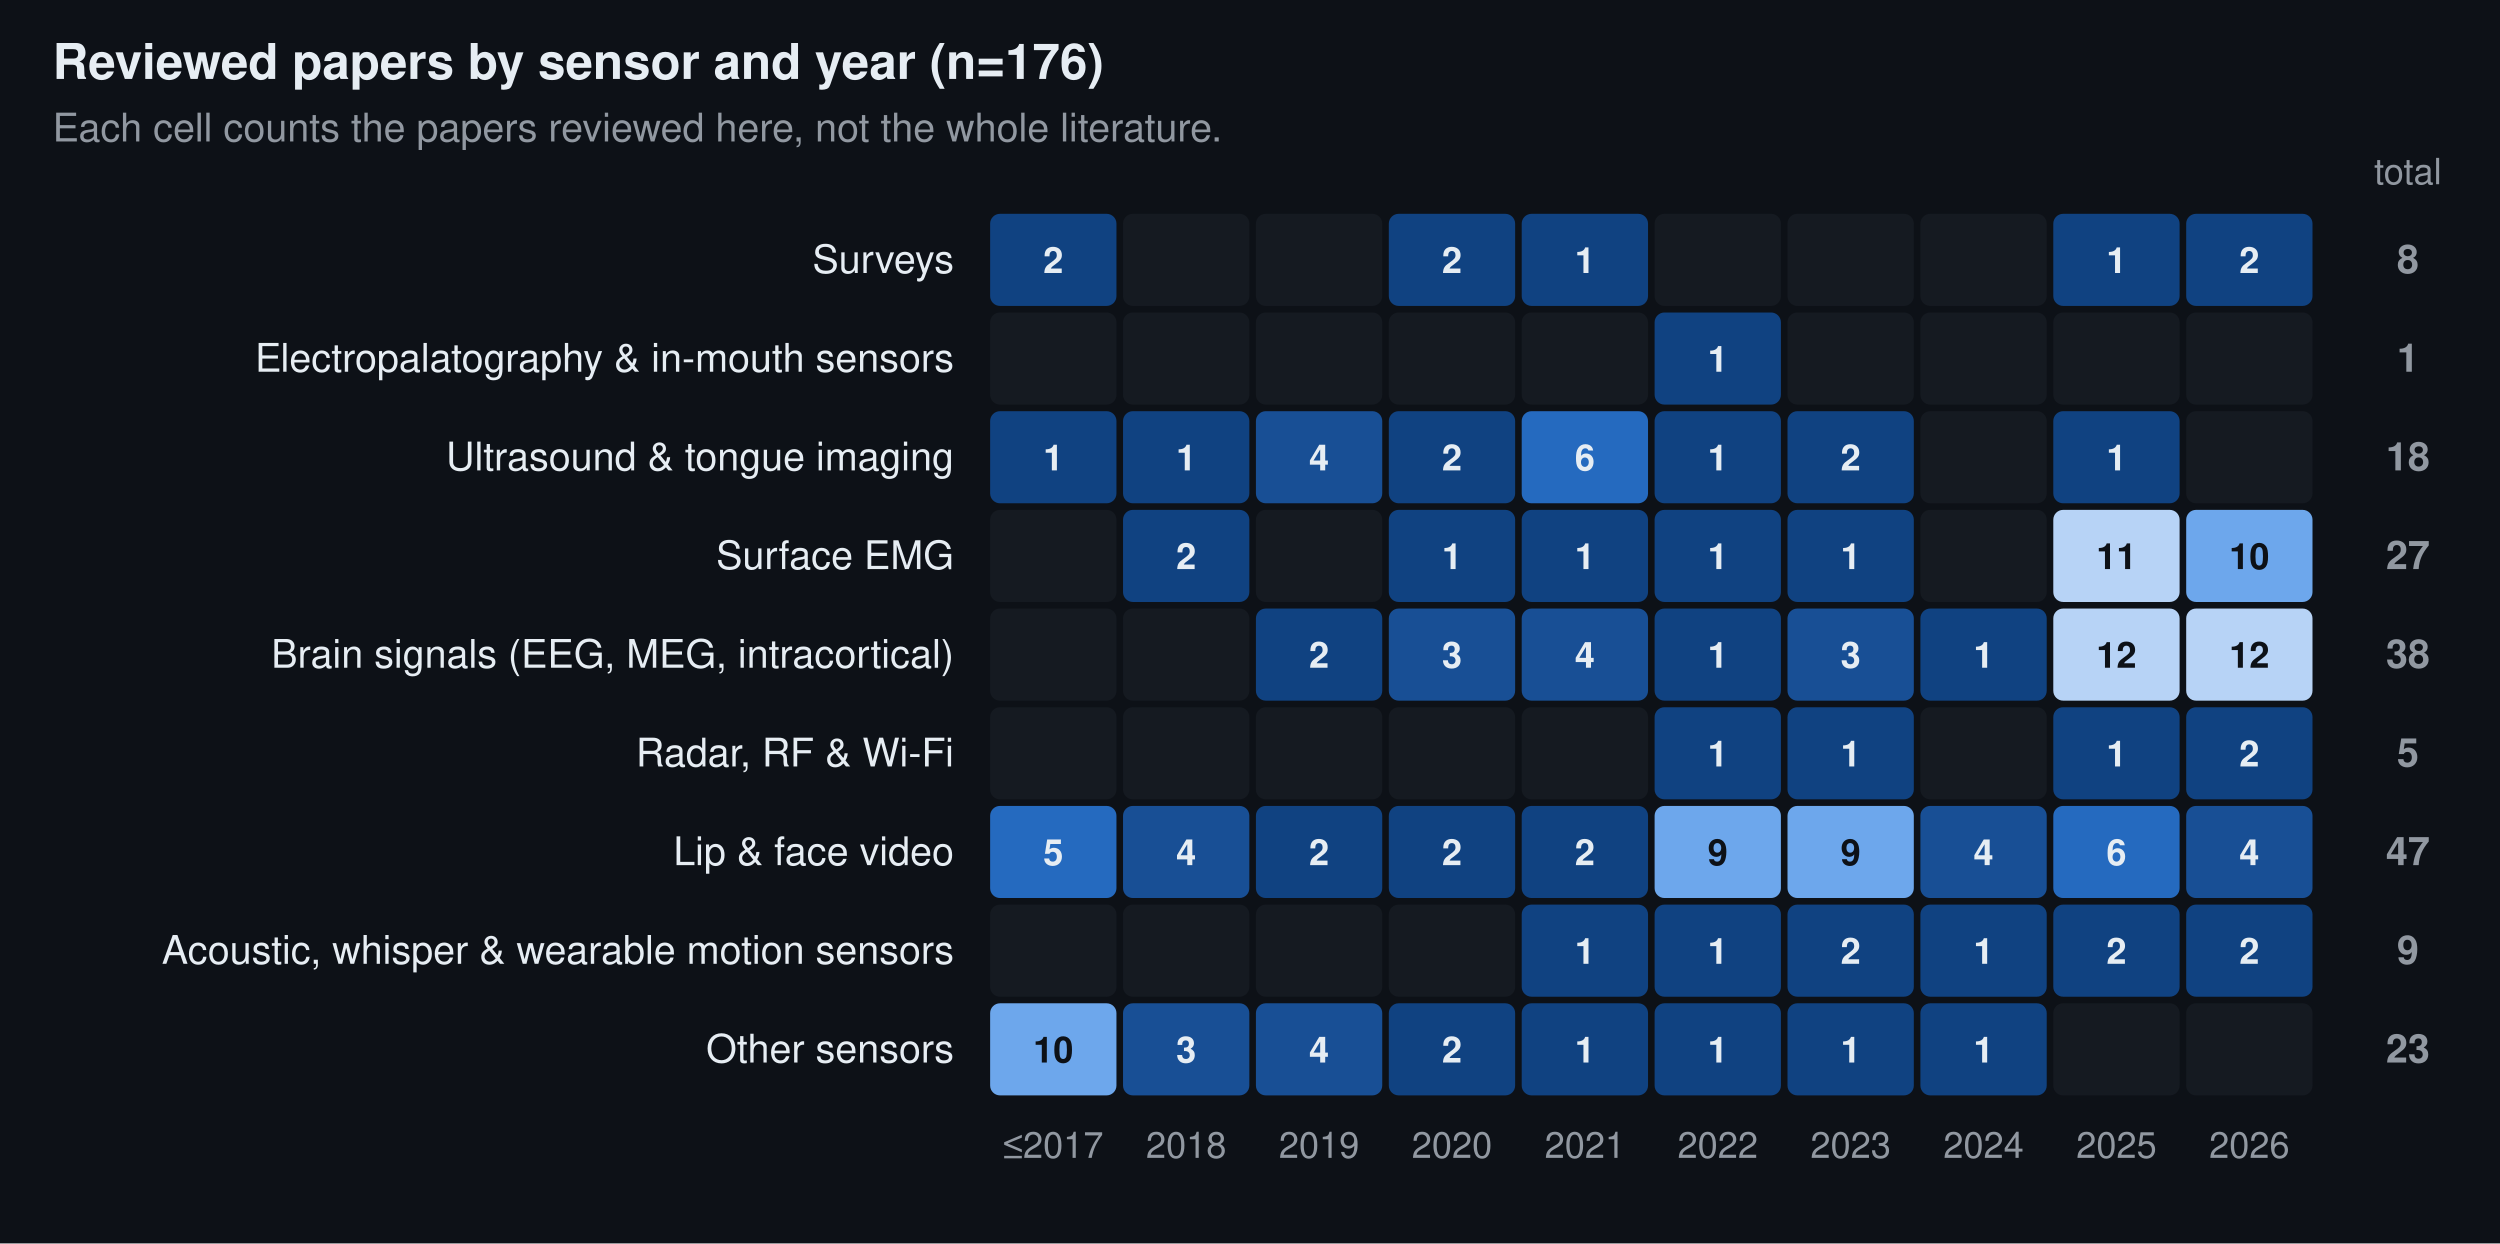
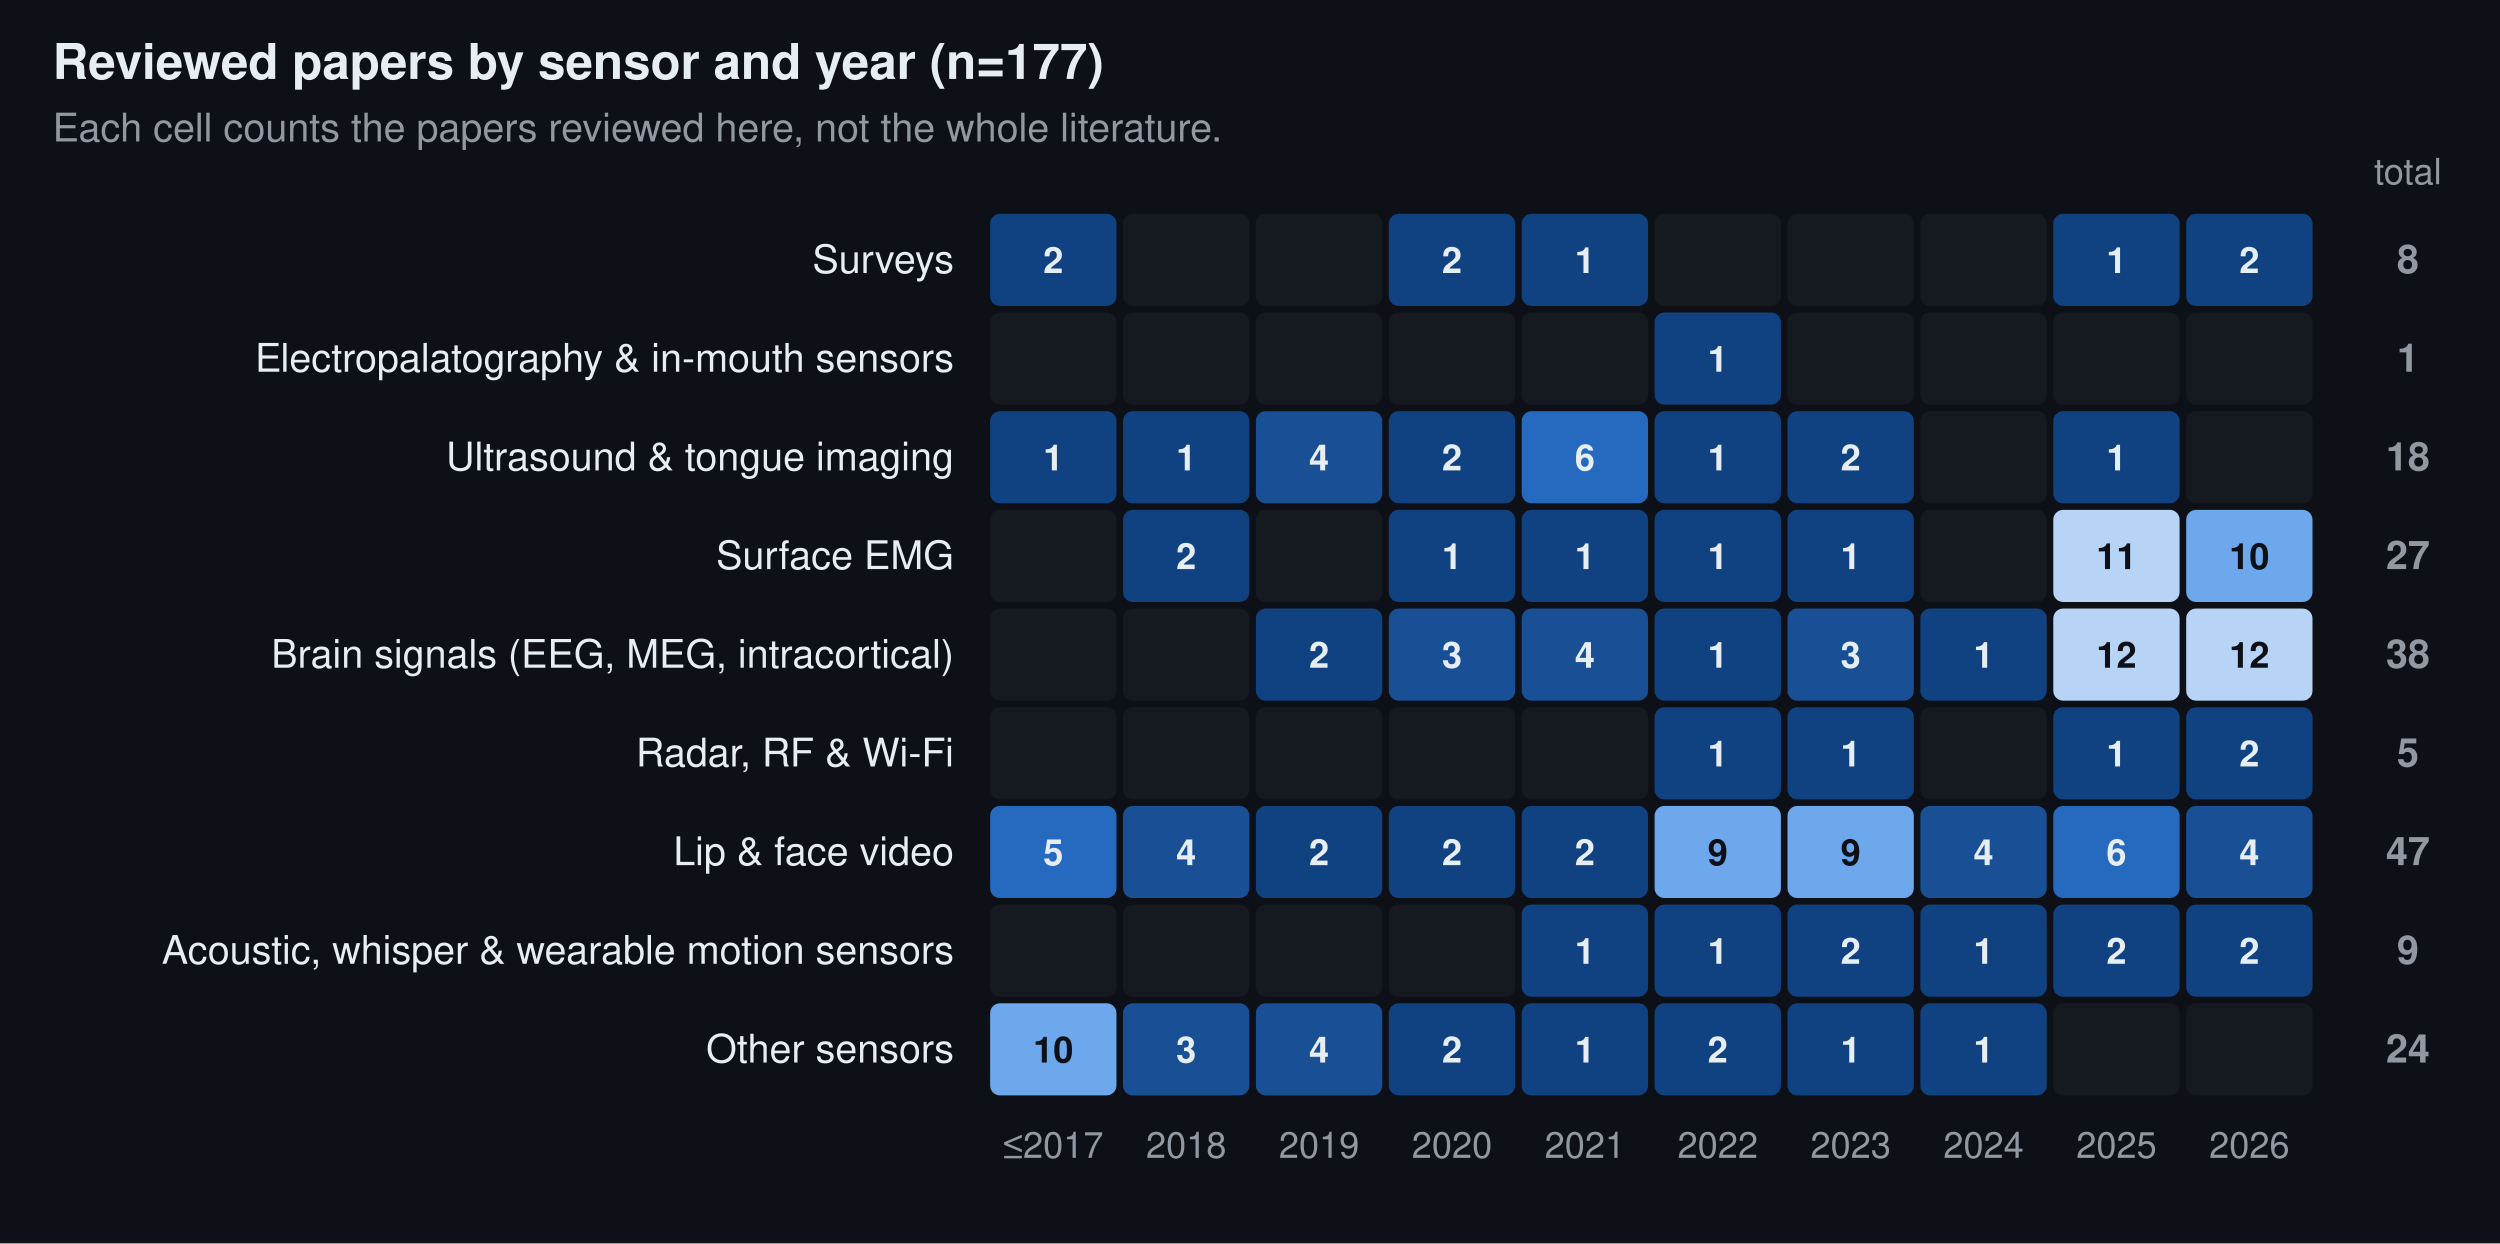
- <svg xmlns="http://www.w3.org/2000/svg" width="760" height="378" viewBox="0 0 760 378" font-family="-apple-system, BlinkMacSystemFont, 'Segoe UI', Helvetica, Arial, sans-serif" role="img" aria-label="Reviewed papers by sensor and year (n=176)">
+ <svg xmlns="http://www.w3.org/2000/svg" width="760" height="378" viewBox="0 0 760 378" font-family="-apple-system, BlinkMacSystemFont, 'Segoe UI', Helvetica, Arial, sans-serif" role="img" aria-label="Reviewed papers by sensor and year (n=177)">
  <rect width="760" height="378" fill="#0d1117" />
-   <text x="16.0" y="24.0" font-size="15" fill="#e6edf3" text-anchor="start" font-weight="600">Reviewed papers by sensor and year (n=176)</text>
+   <text x="16.0" y="24.0" font-size="15" fill="#e6edf3" text-anchor="start" font-weight="600">Reviewed papers by sensor and year (n=177)</text>
  <text x="16.0" y="43.0" font-size="12" fill="#9198a1" text-anchor="start">Each cell counts the papers reviewed here, not the whole literature.</text>
  <text x="320.2" y="352.0" font-size="11" fill="#9198a1" text-anchor="middle">≤2017</text>
  <text x="360.6" y="352.0" font-size="11" fill="#9198a1" text-anchor="middle">2018</text>
  <text x="401.0" y="352.0" font-size="11" fill="#9198a1" text-anchor="middle">2019</text>
  <text x="441.4" y="352.0" font-size="11" fill="#9198a1" text-anchor="middle">2020</text>
  <text x="481.8" y="352.0" font-size="11" fill="#9198a1" text-anchor="middle">2021</text>
  <text x="522.2" y="352.0" font-size="11" fill="#9198a1" text-anchor="middle">2022</text>
  <text x="562.6" y="352.0" font-size="11" fill="#9198a1" text-anchor="middle">2023</text>
  <text x="603.0" y="352.0" font-size="11" fill="#9198a1" text-anchor="middle">2024</text>
  <text x="643.4" y="352.0" font-size="11" fill="#9198a1" text-anchor="middle">2025</text>
  <text x="683.8" y="352.0" font-size="11" fill="#9198a1" text-anchor="middle">2026</text>
  <text x="732.0" y="56.0" font-size="11" fill="#9198a1" text-anchor="middle">total</text>
  <text x="290.0" y="83.0" font-size="12" fill="#e6edf3" text-anchor="end">Surveys</text>
  <rect x="301.0" y="65.0" width="38.4" height="28.0" rx="3" fill="#104281" />
  <text x="320.2" y="83.0" font-size="11" fill="#e6edf3" text-anchor="middle" font-weight="600">2</text>
  <rect x="341.4" y="65.0" width="38.4" height="28.0" rx="3" fill="#151a21" />
  <rect x="381.8" y="65.0" width="38.4" height="28.0" rx="3" fill="#151a21" />
  <rect x="422.2" y="65.0" width="38.4" height="28.0" rx="3" fill="#104281" />
  <text x="441.4" y="83.0" font-size="11" fill="#e6edf3" text-anchor="middle" font-weight="600">2</text>
  <rect x="462.6" y="65.0" width="38.4" height="28.0" rx="3" fill="#104281" />
  <text x="481.8" y="83.0" font-size="11" fill="#e6edf3" text-anchor="middle" font-weight="600">1</text>
  <rect x="503.0" y="65.0" width="38.4" height="28.0" rx="3" fill="#151a21" />
  <rect x="543.4" y="65.0" width="38.4" height="28.0" rx="3" fill="#151a21" />
  <rect x="583.8" y="65.0" width="38.4" height="28.0" rx="3" fill="#151a21" />
  <rect x="624.2" y="65.0" width="38.4" height="28.0" rx="3" fill="#104281" />
  <text x="643.4" y="83.0" font-size="11" fill="#e6edf3" text-anchor="middle" font-weight="600">1</text>
  <rect x="664.6" y="65.0" width="38.4" height="28.0" rx="3" fill="#104281" />
  <text x="683.8" y="83.0" font-size="11" fill="#e6edf3" text-anchor="middle" font-weight="600">2</text>
  <text x="732.0" y="83.0" font-size="12" fill="#9198a1" text-anchor="middle" font-weight="600">8</text>
  <text x="290.0" y="113.0" font-size="12" fill="#e6edf3" text-anchor="end">Electropalatography &amp; in-mouth sensors</text>
  <rect x="301.0" y="95.0" width="38.4" height="28.0" rx="3" fill="#151a21" />
  <rect x="341.4" y="95.0" width="38.4" height="28.0" rx="3" fill="#151a21" />
  <rect x="381.8" y="95.0" width="38.4" height="28.0" rx="3" fill="#151a21" />
  <rect x="422.2" y="95.0" width="38.4" height="28.0" rx="3" fill="#151a21" />
  <rect x="462.6" y="95.0" width="38.4" height="28.0" rx="3" fill="#151a21" />
  <rect x="503.0" y="95.0" width="38.4" height="28.0" rx="3" fill="#104281" />
  <text x="522.2" y="113.0" font-size="11" fill="#e6edf3" text-anchor="middle" font-weight="600">1</text>
  <rect x="543.4" y="95.0" width="38.4" height="28.0" rx="3" fill="#151a21" />
  <rect x="583.8" y="95.0" width="38.4" height="28.0" rx="3" fill="#151a21" />
  <rect x="624.2" y="95.0" width="38.4" height="28.0" rx="3" fill="#151a21" />
  <rect x="664.6" y="95.0" width="38.4" height="28.0" rx="3" fill="#151a21" />
  <text x="732.0" y="113.0" font-size="12" fill="#9198a1" text-anchor="middle" font-weight="600">1</text>
  <text x="290.0" y="143.0" font-size="12" fill="#e6edf3" text-anchor="end">Ultrasound &amp; tongue imaging</text>
  <rect x="301.0" y="125.0" width="38.4" height="28.0" rx="3" fill="#104281" />
  <text x="320.2" y="143.0" font-size="11" fill="#e6edf3" text-anchor="middle" font-weight="600">1</text>
  <rect x="341.4" y="125.0" width="38.4" height="28.0" rx="3" fill="#104281" />
  <text x="360.6" y="143.0" font-size="11" fill="#e6edf3" text-anchor="middle" font-weight="600">1</text>
  <rect x="381.8" y="125.0" width="38.4" height="28.0" rx="3" fill="#184f95" />
  <text x="401.0" y="143.0" font-size="11" fill="#e6edf3" text-anchor="middle" font-weight="600">4</text>
  <rect x="422.2" y="125.0" width="38.4" height="28.0" rx="3" fill="#104281" />
  <text x="441.4" y="143.0" font-size="11" fill="#e6edf3" text-anchor="middle" font-weight="600">2</text>
  <rect x="462.6" y="125.0" width="38.4" height="28.0" rx="3" fill="#256abf" />
  <text x="481.8" y="143.0" font-size="11" fill="#e6edf3" text-anchor="middle" font-weight="600">6</text>
  <rect x="503.0" y="125.0" width="38.4" height="28.0" rx="3" fill="#104281" />
  <text x="522.2" y="143.0" font-size="11" fill="#e6edf3" text-anchor="middle" font-weight="600">1</text>
  <rect x="543.4" y="125.0" width="38.4" height="28.0" rx="3" fill="#104281" />
  <text x="562.6" y="143.0" font-size="11" fill="#e6edf3" text-anchor="middle" font-weight="600">2</text>
  <rect x="583.8" y="125.0" width="38.4" height="28.0" rx="3" fill="#151a21" />
  <rect x="624.2" y="125.0" width="38.4" height="28.0" rx="3" fill="#104281" />
  <text x="643.4" y="143.0" font-size="11" fill="#e6edf3" text-anchor="middle" font-weight="600">1</text>
  <rect x="664.6" y="125.0" width="38.4" height="28.0" rx="3" fill="#151a21" />
  <text x="732.0" y="143.0" font-size="12" fill="#9198a1" text-anchor="middle" font-weight="600">18</text>
  <text x="290.0" y="173.0" font-size="12" fill="#e6edf3" text-anchor="end">Surface EMG</text>
  <rect x="301.0" y="155.0" width="38.4" height="28.0" rx="3" fill="#151a21" />
  <rect x="341.4" y="155.0" width="38.4" height="28.0" rx="3" fill="#104281" />
  <text x="360.6" y="173.0" font-size="11" fill="#e6edf3" text-anchor="middle" font-weight="600">2</text>
  <rect x="381.8" y="155.0" width="38.4" height="28.0" rx="3" fill="#151a21" />
  <rect x="422.2" y="155.0" width="38.4" height="28.0" rx="3" fill="#104281" />
  <text x="441.4" y="173.0" font-size="11" fill="#e6edf3" text-anchor="middle" font-weight="600">1</text>
  <rect x="462.6" y="155.0" width="38.4" height="28.0" rx="3" fill="#104281" />
  <text x="481.8" y="173.0" font-size="11" fill="#e6edf3" text-anchor="middle" font-weight="600">1</text>
  <rect x="503.0" y="155.0" width="38.4" height="28.0" rx="3" fill="#104281" />
  <text x="522.2" y="173.0" font-size="11" fill="#e6edf3" text-anchor="middle" font-weight="600">1</text>
  <rect x="543.4" y="155.0" width="38.4" height="28.0" rx="3" fill="#104281" />
  <text x="562.6" y="173.0" font-size="11" fill="#e6edf3" text-anchor="middle" font-weight="600">1</text>
  <rect x="583.8" y="155.0" width="38.4" height="28.0" rx="3" fill="#151a21" />
  <rect x="624.2" y="155.0" width="38.4" height="28.0" rx="3" fill="#b7d3f6" />
  <text x="643.4" y="173.0" font-size="11" fill="#0d1117" text-anchor="middle" font-weight="600">11</text>
  <rect x="664.6" y="155.0" width="38.4" height="28.0" rx="3" fill="#6da7ec" />
  <text x="683.8" y="173.0" font-size="11" fill="#0d1117" text-anchor="middle" font-weight="600">10</text>
  <text x="732.0" y="173.0" font-size="12" fill="#9198a1" text-anchor="middle" font-weight="600">27</text>
  <text x="290.0" y="203.0" font-size="12" fill="#e6edf3" text-anchor="end">Brain signals (EEG, MEG, intracortical)</text>
  <rect x="301.0" y="185.0" width="38.4" height="28.0" rx="3" fill="#151a21" />
  <rect x="341.4" y="185.0" width="38.4" height="28.0" rx="3" fill="#151a21" />
  <rect x="381.8" y="185.0" width="38.4" height="28.0" rx="3" fill="#104281" />
  <text x="401.0" y="203.0" font-size="11" fill="#e6edf3" text-anchor="middle" font-weight="600">2</text>
  <rect x="422.2" y="185.0" width="38.4" height="28.0" rx="3" fill="#184f95" />
  <text x="441.4" y="203.0" font-size="11" fill="#e6edf3" text-anchor="middle" font-weight="600">3</text>
  <rect x="462.6" y="185.0" width="38.4" height="28.0" rx="3" fill="#184f95" />
  <text x="481.8" y="203.0" font-size="11" fill="#e6edf3" text-anchor="middle" font-weight="600">4</text>
  <rect x="503.0" y="185.0" width="38.4" height="28.0" rx="3" fill="#104281" />
  <text x="522.2" y="203.0" font-size="11" fill="#e6edf3" text-anchor="middle" font-weight="600">1</text>
  <rect x="543.4" y="185.0" width="38.4" height="28.0" rx="3" fill="#184f95" />
  <text x="562.6" y="203.0" font-size="11" fill="#e6edf3" text-anchor="middle" font-weight="600">3</text>
  <rect x="583.8" y="185.0" width="38.4" height="28.0" rx="3" fill="#104281" />
  <text x="603.0" y="203.0" font-size="11" fill="#e6edf3" text-anchor="middle" font-weight="600">1</text>
  <rect x="624.2" y="185.0" width="38.4" height="28.0" rx="3" fill="#b7d3f6" />
  <text x="643.4" y="203.0" font-size="11" fill="#0d1117" text-anchor="middle" font-weight="600">12</text>
  <rect x="664.6" y="185.0" width="38.4" height="28.0" rx="3" fill="#b7d3f6" />
  <text x="683.8" y="203.0" font-size="11" fill="#0d1117" text-anchor="middle" font-weight="600">12</text>
  <text x="732.0" y="203.0" font-size="12" fill="#9198a1" text-anchor="middle" font-weight="600">38</text>
  <text x="290.0" y="233.0" font-size="12" fill="#e6edf3" text-anchor="end">Radar, RF &amp; Wi-Fi</text>
  <rect x="301.0" y="215.0" width="38.4" height="28.0" rx="3" fill="#151a21" />
  <rect x="341.4" y="215.0" width="38.4" height="28.0" rx="3" fill="#151a21" />
  <rect x="381.8" y="215.0" width="38.4" height="28.0" rx="3" fill="#151a21" />
  <rect x="422.2" y="215.0" width="38.4" height="28.0" rx="3" fill="#151a21" />
  <rect x="462.6" y="215.0" width="38.4" height="28.0" rx="3" fill="#151a21" />
  <rect x="503.0" y="215.0" width="38.4" height="28.0" rx="3" fill="#104281" />
  <text x="522.2" y="233.0" font-size="11" fill="#e6edf3" text-anchor="middle" font-weight="600">1</text>
  <rect x="543.4" y="215.0" width="38.4" height="28.0" rx="3" fill="#104281" />
  <text x="562.6" y="233.0" font-size="11" fill="#e6edf3" text-anchor="middle" font-weight="600">1</text>
  <rect x="583.8" y="215.0" width="38.4" height="28.0" rx="3" fill="#151a21" />
  <rect x="624.2" y="215.0" width="38.4" height="28.0" rx="3" fill="#104281" />
  <text x="643.4" y="233.0" font-size="11" fill="#e6edf3" text-anchor="middle" font-weight="600">1</text>
  <rect x="664.6" y="215.0" width="38.4" height="28.0" rx="3" fill="#104281" />
  <text x="683.8" y="233.0" font-size="11" fill="#e6edf3" text-anchor="middle" font-weight="600">2</text>
  <text x="732.0" y="233.0" font-size="12" fill="#9198a1" text-anchor="middle" font-weight="600">5</text>
  <text x="290.0" y="263.0" font-size="12" fill="#e6edf3" text-anchor="end">Lip &amp; face video</text>
  <rect x="301.0" y="245.0" width="38.4" height="28.0" rx="3" fill="#256abf" />
  <text x="320.2" y="263.0" font-size="11" fill="#e6edf3" text-anchor="middle" font-weight="600">5</text>
  <rect x="341.4" y="245.0" width="38.4" height="28.0" rx="3" fill="#184f95" />
  <text x="360.6" y="263.0" font-size="11" fill="#e6edf3" text-anchor="middle" font-weight="600">4</text>
  <rect x="381.8" y="245.0" width="38.4" height="28.0" rx="3" fill="#104281" />
  <text x="401.0" y="263.0" font-size="11" fill="#e6edf3" text-anchor="middle" font-weight="600">2</text>
  <rect x="422.2" y="245.0" width="38.4" height="28.0" rx="3" fill="#104281" />
  <text x="441.4" y="263.0" font-size="11" fill="#e6edf3" text-anchor="middle" font-weight="600">2</text>
  <rect x="462.6" y="245.0" width="38.4" height="28.0" rx="3" fill="#104281" />
  <text x="481.8" y="263.0" font-size="11" fill="#e6edf3" text-anchor="middle" font-weight="600">2</text>
  <rect x="503.0" y="245.0" width="38.4" height="28.0" rx="3" fill="#6da7ec" />
  <text x="522.2" y="263.0" font-size="11" fill="#0d1117" text-anchor="middle" font-weight="600">9</text>
  <rect x="543.4" y="245.0" width="38.4" height="28.0" rx="3" fill="#6da7ec" />
  <text x="562.6" y="263.0" font-size="11" fill="#0d1117" text-anchor="middle" font-weight="600">9</text>
  <rect x="583.8" y="245.0" width="38.4" height="28.0" rx="3" fill="#184f95" />
  <text x="603.0" y="263.0" font-size="11" fill="#e6edf3" text-anchor="middle" font-weight="600">4</text>
  <rect x="624.2" y="245.0" width="38.4" height="28.0" rx="3" fill="#256abf" />
  <text x="643.4" y="263.0" font-size="11" fill="#e6edf3" text-anchor="middle" font-weight="600">6</text>
  <rect x="664.6" y="245.0" width="38.4" height="28.0" rx="3" fill="#184f95" />
  <text x="683.8" y="263.0" font-size="11" fill="#e6edf3" text-anchor="middle" font-weight="600">4</text>
  <text x="732.0" y="263.0" font-size="12" fill="#9198a1" text-anchor="middle" font-weight="600">47</text>
  <text x="290.0" y="293.0" font-size="12" fill="#e6edf3" text-anchor="end">Acoustic, whisper &amp; wearable motion sensors</text>
  <rect x="301.0" y="275.0" width="38.4" height="28.0" rx="3" fill="#151a21" />
  <rect x="341.4" y="275.0" width="38.4" height="28.0" rx="3" fill="#151a21" />
  <rect x="381.8" y="275.0" width="38.4" height="28.0" rx="3" fill="#151a21" />
  <rect x="422.2" y="275.0" width="38.4" height="28.0" rx="3" fill="#151a21" />
  <rect x="462.6" y="275.0" width="38.4" height="28.0" rx="3" fill="#104281" />
  <text x="481.8" y="293.0" font-size="11" fill="#e6edf3" text-anchor="middle" font-weight="600">1</text>
  <rect x="503.0" y="275.0" width="38.4" height="28.0" rx="3" fill="#104281" />
  <text x="522.2" y="293.0" font-size="11" fill="#e6edf3" text-anchor="middle" font-weight="600">1</text>
  <rect x="543.4" y="275.0" width="38.4" height="28.0" rx="3" fill="#104281" />
  <text x="562.6" y="293.0" font-size="11" fill="#e6edf3" text-anchor="middle" font-weight="600">2</text>
  <rect x="583.8" y="275.0" width="38.4" height="28.0" rx="3" fill="#104281" />
  <text x="603.0" y="293.0" font-size="11" fill="#e6edf3" text-anchor="middle" font-weight="600">1</text>
  <rect x="624.2" y="275.0" width="38.4" height="28.0" rx="3" fill="#104281" />
  <text x="643.4" y="293.0" font-size="11" fill="#e6edf3" text-anchor="middle" font-weight="600">2</text>
  <rect x="664.6" y="275.0" width="38.4" height="28.0" rx="3" fill="#104281" />
  <text x="683.8" y="293.0" font-size="11" fill="#e6edf3" text-anchor="middle" font-weight="600">2</text>
  <text x="732.0" y="293.0" font-size="12" fill="#9198a1" text-anchor="middle" font-weight="600">9</text>
  <text x="290.0" y="323.0" font-size="12" fill="#e6edf3" text-anchor="end">Other sensors</text>
  <rect x="301.0" y="305.0" width="38.4" height="28.0" rx="3" fill="#6da7ec" />
  <text x="320.2" y="323.0" font-size="11" fill="#0d1117" text-anchor="middle" font-weight="600">10</text>
  <rect x="341.4" y="305.0" width="38.4" height="28.0" rx="3" fill="#184f95" />
  <text x="360.6" y="323.0" font-size="11" fill="#e6edf3" text-anchor="middle" font-weight="600">3</text>
  <rect x="381.8" y="305.0" width="38.4" height="28.0" rx="3" fill="#184f95" />
  <text x="401.0" y="323.0" font-size="11" fill="#e6edf3" text-anchor="middle" font-weight="600">4</text>
  <rect x="422.2" y="305.0" width="38.4" height="28.0" rx="3" fill="#104281" />
  <text x="441.4" y="323.0" font-size="11" fill="#e6edf3" text-anchor="middle" font-weight="600">2</text>
  <rect x="462.6" y="305.0" width="38.4" height="28.0" rx="3" fill="#104281" />
  <text x="481.8" y="323.0" font-size="11" fill="#e6edf3" text-anchor="middle" font-weight="600">1</text>
  <rect x="503.0" y="305.0" width="38.4" height="28.0" rx="3" fill="#104281" />
-   <text x="522.2" y="323.0" font-size="11" fill="#e6edf3" text-anchor="middle" font-weight="600">1</text>
+   <text x="522.2" y="323.0" font-size="11" fill="#e6edf3" text-anchor="middle" font-weight="600">2</text>
  <rect x="543.4" y="305.0" width="38.4" height="28.0" rx="3" fill="#104281" />
  <text x="562.6" y="323.0" font-size="11" fill="#e6edf3" text-anchor="middle" font-weight="600">1</text>
  <rect x="583.8" y="305.0" width="38.4" height="28.0" rx="3" fill="#104281" />
  <text x="603.0" y="323.0" font-size="11" fill="#e6edf3" text-anchor="middle" font-weight="600">1</text>
  <rect x="624.2" y="305.0" width="38.4" height="28.0" rx="3" fill="#151a21" />
  <rect x="664.6" y="305.0" width="38.4" height="28.0" rx="3" fill="#151a21" />
-   <text x="732.0" y="323.0" font-size="12" fill="#9198a1" text-anchor="middle" font-weight="600">23</text>
+   <text x="732.0" y="323.0" font-size="12" fill="#9198a1" text-anchor="middle" font-weight="600">24</text>
</svg>
